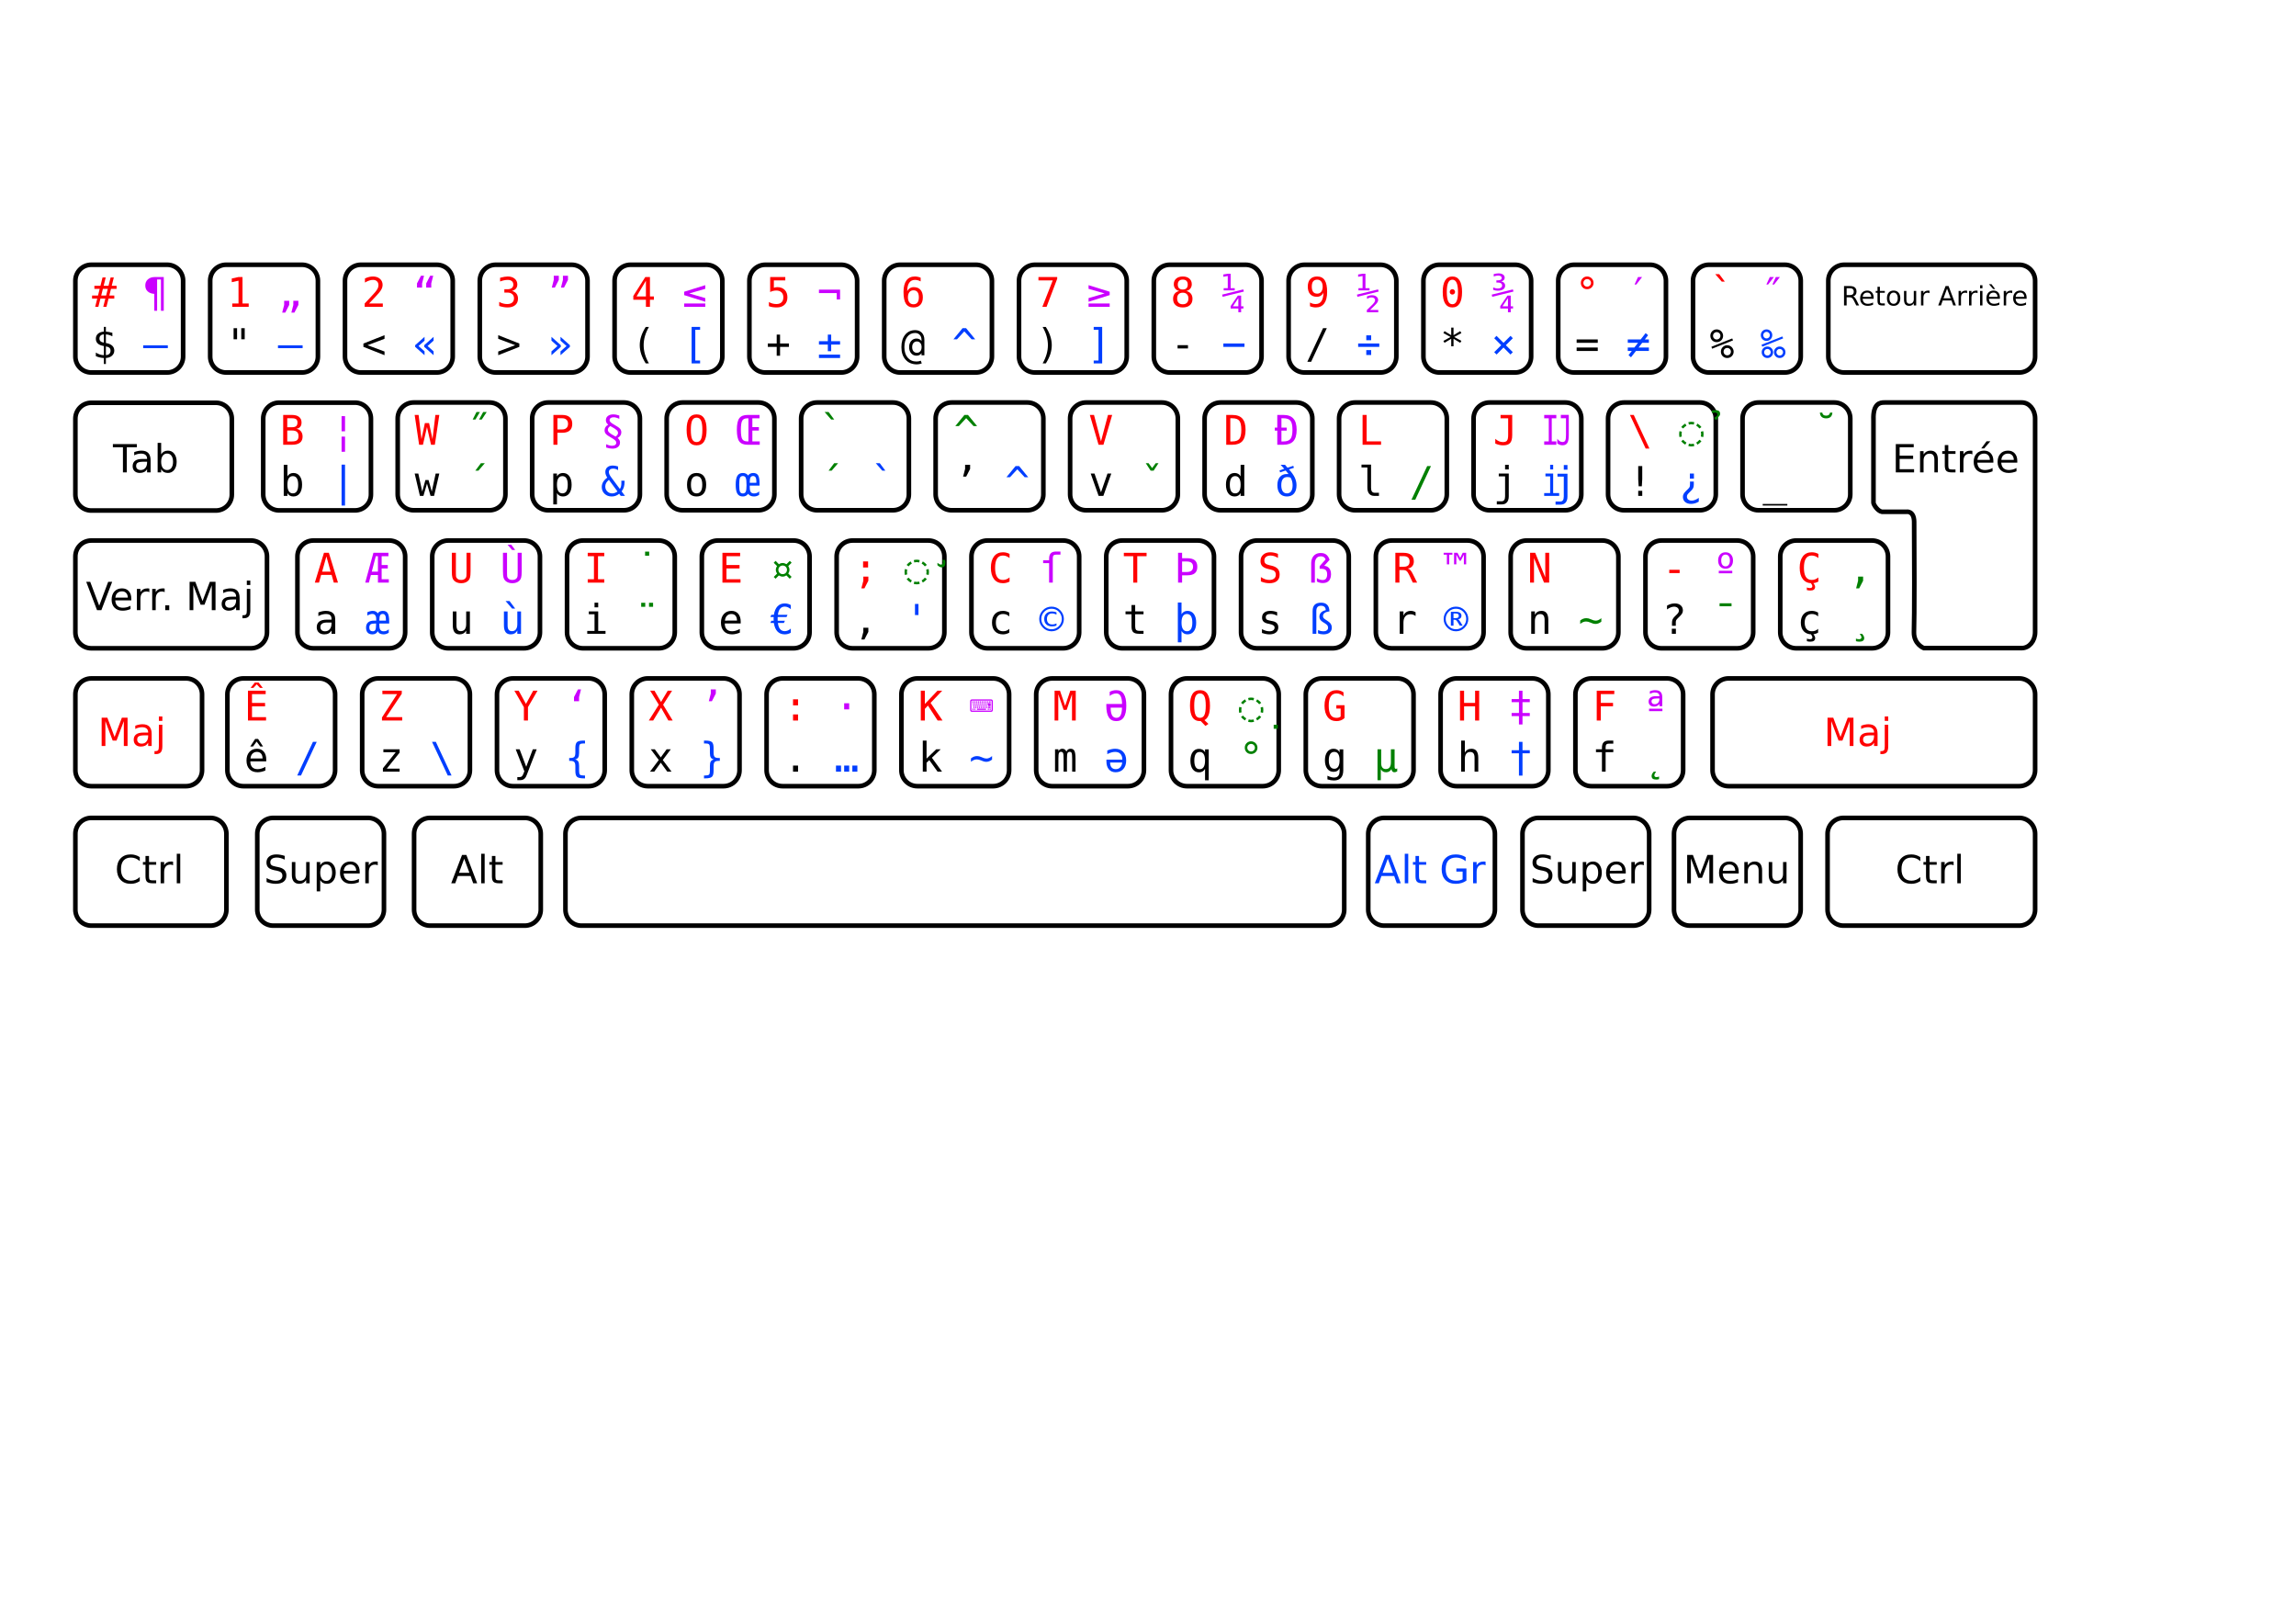
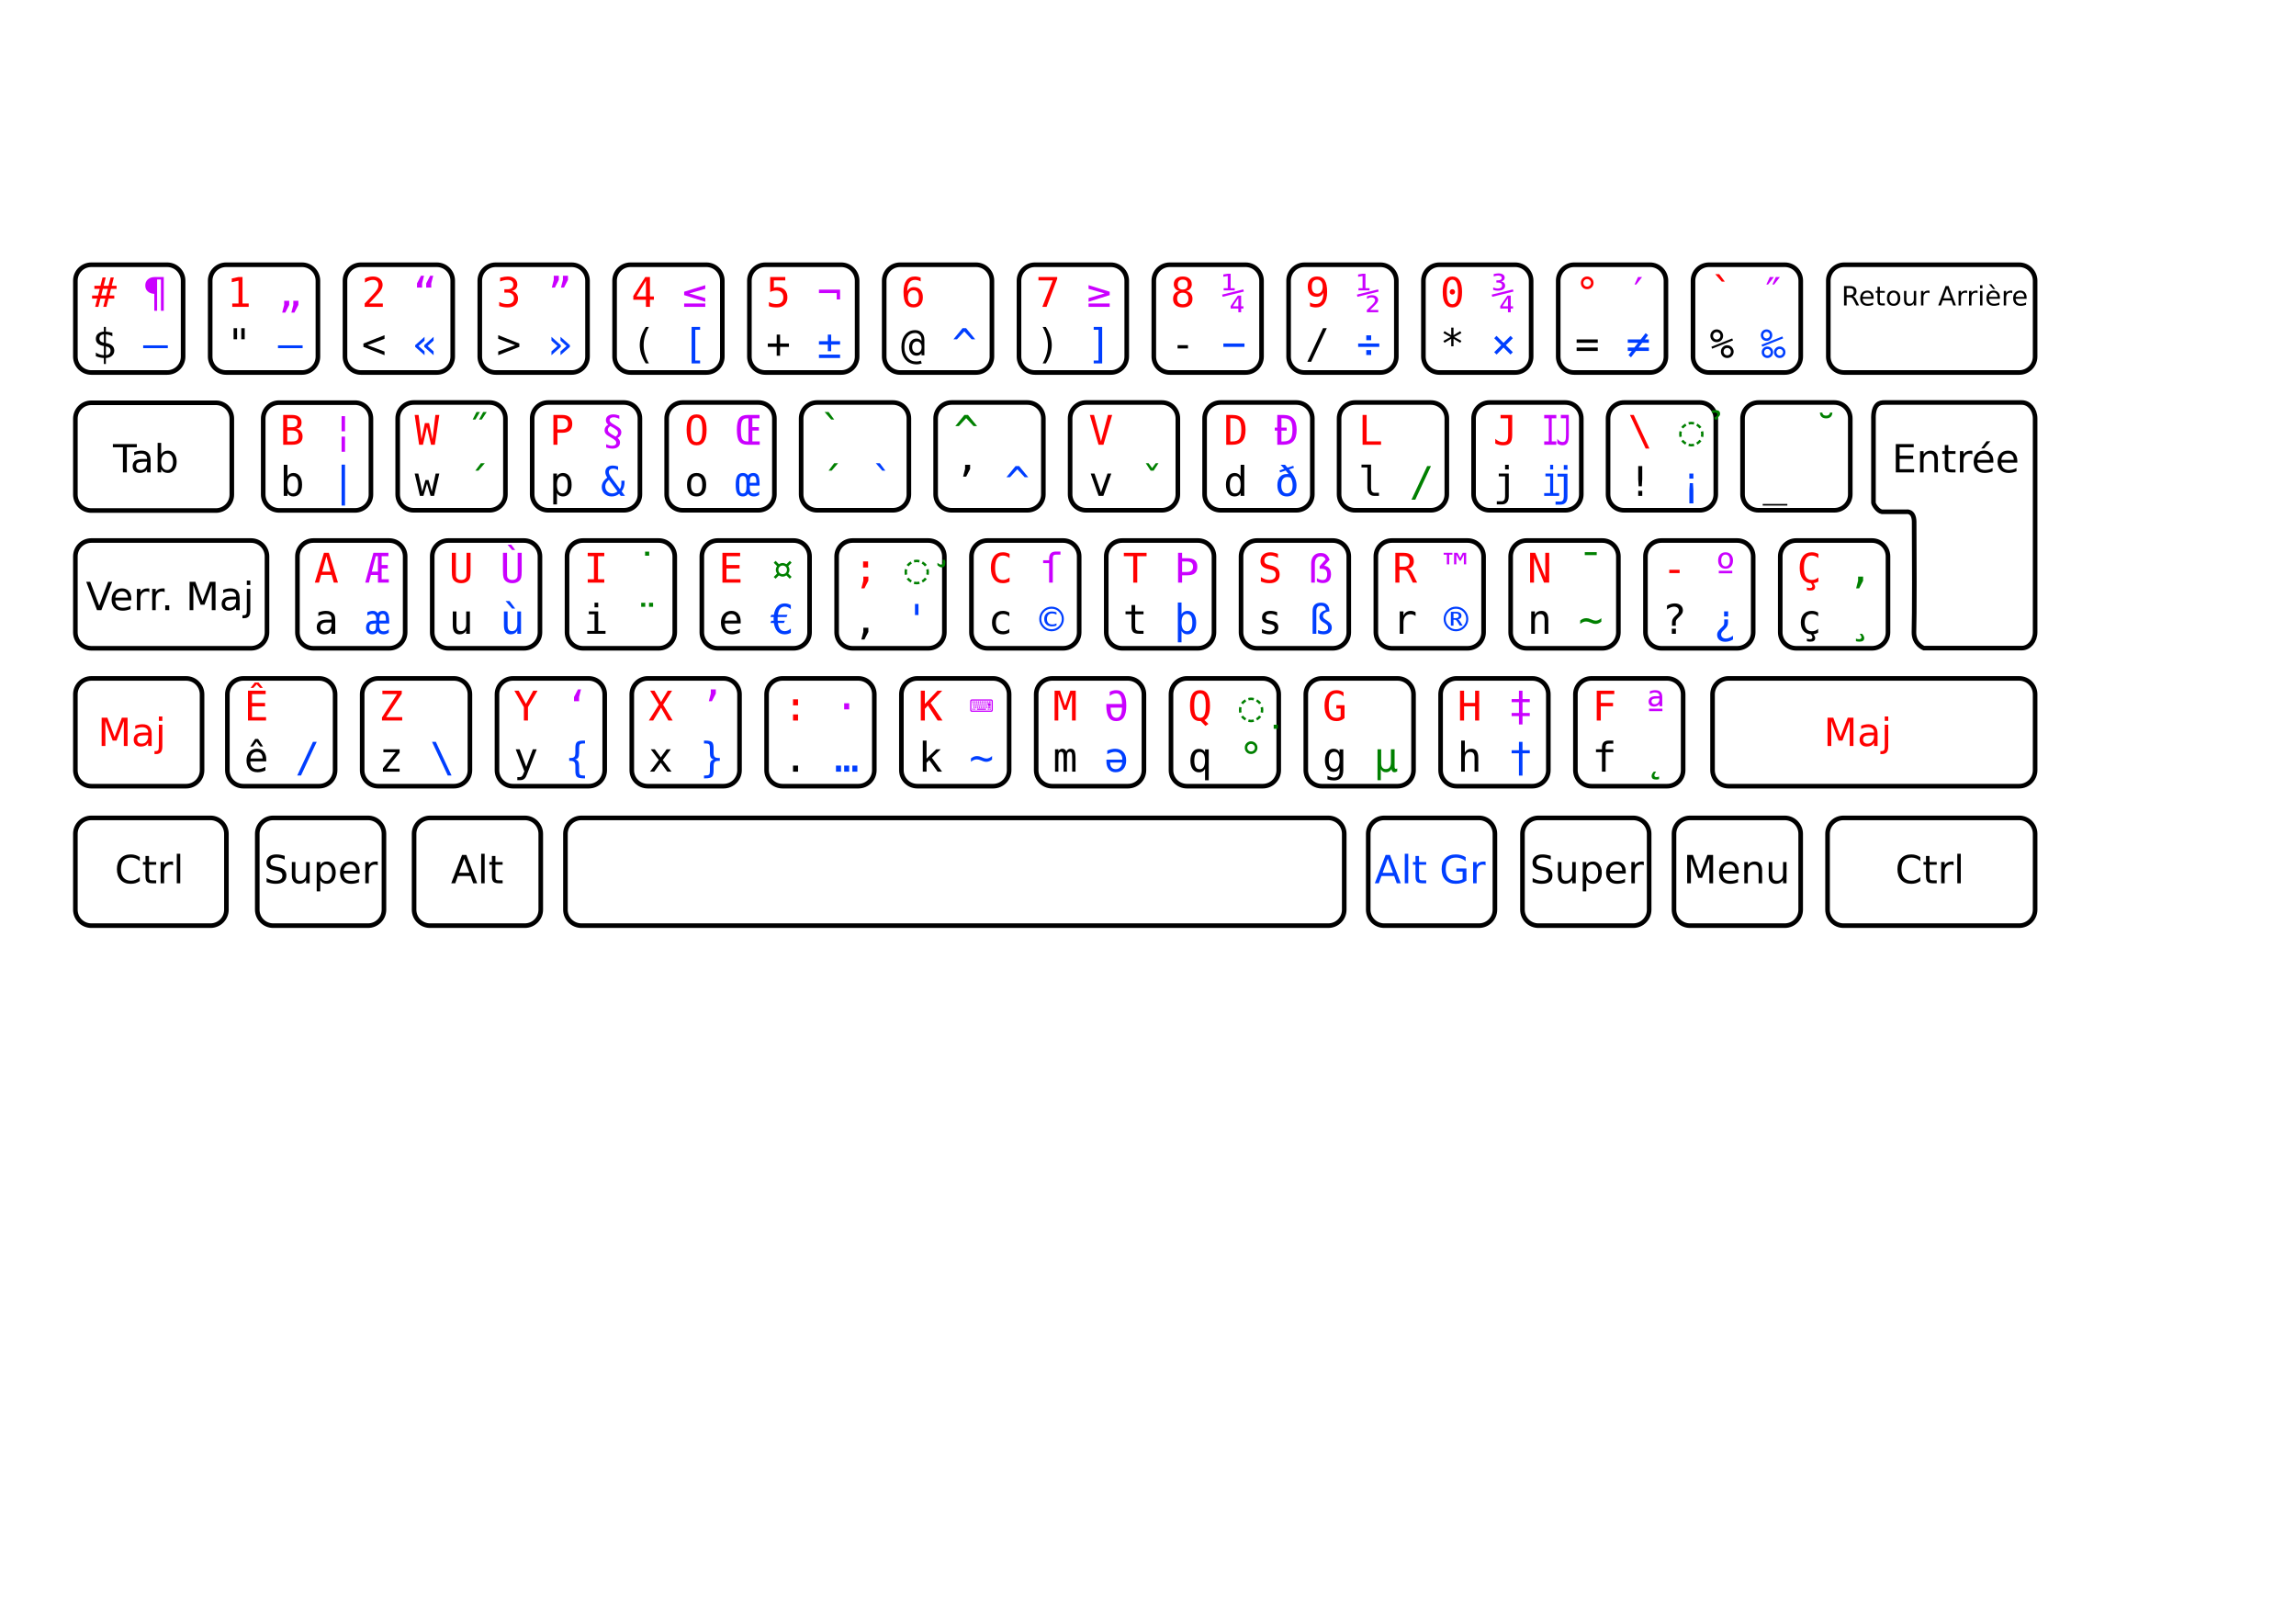
<svg xmlns="http://www.w3.org/2000/svg" width="297mm" height="210mm" id="svg3276">
  <defs id="defs3278" />
  <g id="layer1">
    <rect width="52.671" height="52.671" rx="7.785" x="36.853" y="129.416" style="opacity:1;fill:none;fill-opacity:1;stroke:#000000;stroke-width:2.25;stroke-linecap:square;stroke-linejoin:miter;stroke-miterlimit:4;stroke-dasharray:none;stroke-dashoffset:0;stroke-opacity:1" id="rect3285" />
    <rect width="52.671" height="52.671" rx="7.785" ry="7.785" x="102.758" y="129.416" style="fill:none;fill-opacity:1;stroke:#000000;stroke-width:2.25;stroke-linecap:square;stroke-linejoin:miter;stroke-miterlimit:4;stroke-dasharray:none;stroke-dashoffset:0;stroke-opacity:1" id="use3769" />
    <rect width="52.671" height="52.671" rx="7.785" ry="7.785" x="168.664" y="129.416" style="fill:none;fill-opacity:1;stroke:#000000;stroke-width:2.25;stroke-linecap:square;stroke-linejoin:miter;stroke-miterlimit:4;stroke-dasharray:none;stroke-dashoffset:0;stroke-opacity:1" id="use3771" />
    <rect width="52.671" height="52.671" rx="7.785" ry="7.785" x="234.569" y="129.416" style="fill:none;fill-opacity:1;stroke:#000000;stroke-width:2.25;stroke-linecap:square;stroke-linejoin:miter;stroke-miterlimit:4;stroke-dasharray:none;stroke-dashoffset:0;stroke-opacity:1" id="use3773" />
    <rect width="52.671" height="52.671" rx="7.785" ry="7.785" x="300.475" y="129.416" style="fill:none;fill-opacity:1;stroke:#000000;stroke-width:2.25;stroke-linecap:square;stroke-linejoin:miter;stroke-miterlimit:4;stroke-dasharray:none;stroke-dashoffset:0;stroke-opacity:1" id="use3775" />
    <rect width="52.671" height="52.671" rx="7.785" ry="7.785" x="366.38" y="129.416" style="fill:none;fill-opacity:1;stroke:#000000;stroke-width:2.25;stroke-linecap:square;stroke-linejoin:miter;stroke-miterlimit:4;stroke-dasharray:none;stroke-dashoffset:0;stroke-opacity:1" id="use3777" />
    <rect width="52.671" height="52.671" rx="7.785" ry="7.785" x="432.286" y="129.416" style="fill:none;fill-opacity:1;stroke:#000000;stroke-width:2.25;stroke-linecap:square;stroke-linejoin:miter;stroke-miterlimit:4;stroke-dasharray:none;stroke-dashoffset:0;stroke-opacity:1" id="use3779" />
    <rect width="52.671" height="52.671" rx="7.785" ry="7.785" x="498.192" y="129.416" style="fill:none;fill-opacity:1;stroke:#000000;stroke-width:2.25;stroke-linecap:square;stroke-linejoin:miter;stroke-miterlimit:4;stroke-dasharray:none;stroke-dashoffset:0;stroke-opacity:1" id="use3781" />
    <rect width="52.671" height="52.671" rx="7.785" ry="7.785" x="564.097" y="129.416" style="fill:none;fill-opacity:1;stroke:#000000;stroke-width:2.25;stroke-linecap:square;stroke-linejoin:miter;stroke-miterlimit:4;stroke-dasharray:none;stroke-dashoffset:0;stroke-opacity:1" id="use3783" />
    <rect width="52.671" height="52.671" rx="7.785" ry="7.785" x="630.003" y="129.416" style="fill:none;fill-opacity:1;stroke:#000000;stroke-width:2.25;stroke-linecap:square;stroke-linejoin:miter;stroke-miterlimit:4;stroke-dasharray:none;stroke-dashoffset:0;stroke-opacity:1" id="use3785" />
    <rect width="52.671" height="52.671" rx="7.785" ry="7.785" x="695.908" y="129.416" style="fill:none;fill-opacity:1;stroke:#000000;stroke-width:2.25;stroke-linecap:square;stroke-linejoin:miter;stroke-miterlimit:4;stroke-dasharray:none;stroke-dashoffset:0;stroke-opacity:1" id="use3787" />
    <rect width="52.671" height="52.671" rx="7.785" ry="7.785" x="761.814" y="129.416" style="fill:none;fill-opacity:1;stroke:#000000;stroke-width:2.25;stroke-linecap:square;stroke-linejoin:miter;stroke-miterlimit:4;stroke-dasharray:none;stroke-dashoffset:0;stroke-opacity:1" id="use3789" />
    <rect width="52.671" height="52.671" rx="7.785" ry="7.785" x="827.719" y="129.416" style="fill:none;fill-opacity:1;stroke:#000000;stroke-width:2.25;stroke-linecap:square;stroke-linejoin:miter;stroke-miterlimit:4;stroke-dasharray:none;stroke-dashoffset:0;stroke-opacity:1" id="use3791" />
    <rect width="52.671" height="52.671" rx="7.785" ry="7.785" x="128.682" y="196.819" style="fill:none;fill-opacity:1;stroke:#000000;stroke-width:2.25;stroke-linecap:square;stroke-linejoin:miter;stroke-miterlimit:4;stroke-dasharray:none;stroke-dashoffset:0;stroke-opacity:1" id="use3797" />
    <rect width="52.671" height="52.671" rx="7.785" ry="7.785" x="145.412" y="264.221" style="fill:none;fill-opacity:1;stroke:#000000;stroke-width:2.25;stroke-linecap:square;stroke-linejoin:miter;stroke-miterlimit:4;stroke-dasharray:none;stroke-dashoffset:0;stroke-opacity:1" id="use3799" />
    <rect width="52.671" height="52.671" rx="7.785" ry="7.785" x="194.432" y="196.754" style="fill:none;fill-opacity:1;stroke:#000000;stroke-width:2.25;stroke-linecap:square;stroke-linejoin:miter;stroke-miterlimit:4;stroke-dasharray:none;stroke-dashoffset:0;stroke-opacity:1" id="use3801" />
    <rect width="52.671" height="52.671" rx="7.785" ry="7.785" x="260.182" y="196.754" style="fill:none;fill-opacity:1;stroke:#000000;stroke-width:2.25;stroke-linecap:square;stroke-linejoin:miter;stroke-miterlimit:4;stroke-dasharray:none;stroke-dashoffset:0;stroke-opacity:1" id="use3803" />
    <rect width="52.671" height="52.671" rx="7.785" ry="7.785" x="325.932" y="196.754" style="fill:none;fill-opacity:1;stroke:#000000;stroke-width:2.25;stroke-linecap:square;stroke-linejoin:miter;stroke-miterlimit:4;stroke-dasharray:none;stroke-dashoffset:0;stroke-opacity:1" id="use3805" />
    <rect width="52.671" height="52.671" rx="7.785" ry="7.785" x="391.683" y="196.754" style="fill:none;fill-opacity:1;stroke:#000000;stroke-width:2.25;stroke-linecap:square;stroke-linejoin:miter;stroke-miterlimit:4;stroke-dasharray:none;stroke-dashoffset:0;stroke-opacity:1" id="use3807" />
    <rect width="52.671" height="52.671" rx="7.785" ry="7.785" x="457.433" y="196.754" style="fill:none;fill-opacity:1;stroke:#000000;stroke-width:2.25;stroke-linecap:square;stroke-linejoin:miter;stroke-miterlimit:4;stroke-dasharray:none;stroke-dashoffset:0;stroke-opacity:1" id="use3809" />
    <rect width="52.671" height="52.671" rx="7.785" ry="7.785" x="523.183" y="196.754" style="fill:none;fill-opacity:1;stroke:#000000;stroke-width:2.25;stroke-linecap:square;stroke-linejoin:miter;stroke-miterlimit:4;stroke-dasharray:none;stroke-dashoffset:0;stroke-opacity:1" id="use3811" />
    <rect width="52.671" height="52.671" rx="7.785" ry="7.785" x="588.933" y="196.754" style="fill:none;fill-opacity:1;stroke:#000000;stroke-width:2.25;stroke-linecap:square;stroke-linejoin:miter;stroke-miterlimit:4;stroke-dasharray:none;stroke-dashoffset:0;stroke-opacity:1" id="use3813" />
    <rect width="52.671" height="52.671" rx="7.785" ry="7.785" x="654.683" y="196.754" style="fill:none;fill-opacity:1;stroke:#000000;stroke-width:2.25;stroke-linecap:square;stroke-linejoin:miter;stroke-miterlimit:4;stroke-dasharray:none;stroke-dashoffset:0;stroke-opacity:1" id="use3815" />
    <rect width="52.671" height="52.671" rx="7.785" ry="7.785" x="720.433" y="196.754" style="fill:none;fill-opacity:1;stroke:#000000;stroke-width:2.25;stroke-linecap:square;stroke-linejoin:miter;stroke-miterlimit:4;stroke-dasharray:none;stroke-dashoffset:0;stroke-opacity:1" id="use3817" />
    <rect width="52.671" height="52.671" rx="7.785" ry="7.785" x="786.184" y="196.754" style="fill:none;fill-opacity:1;stroke:#000000;stroke-width:2.25;stroke-linecap:square;stroke-linejoin:miter;stroke-miterlimit:4;stroke-dasharray:none;stroke-dashoffset:0;stroke-opacity:1" id="use3819" />
    <rect width="52.671" height="52.671" rx="7.785" ry="7.785" x="851.934" y="196.754" style="fill:none;fill-opacity:1;stroke:#000000;stroke-width:2.25;stroke-linecap:square;stroke-linejoin:miter;stroke-miterlimit:4;stroke-dasharray:none;stroke-dashoffset:0;stroke-opacity:1" id="use3821" />
    <rect width="52.671" height="52.671" rx="7.785" ry="7.785" x="111.165" y="331.624" style="fill:none;fill-opacity:1;stroke:#000000;stroke-width:2.25;stroke-linecap:square;stroke-linejoin:miter;stroke-miterlimit:4;stroke-dasharray:none;stroke-dashoffset:0;stroke-opacity:1" id="use3847" />
    <rect width="52.671" height="52.671" rx="7.785" ry="7.785" x="211.317" y="264.221" style="fill:none;fill-opacity:1;stroke:#000000;stroke-width:2.25;stroke-linecap:square;stroke-linejoin:miter;stroke-miterlimit:4;stroke-dasharray:none;stroke-dashoffset:0;stroke-opacity:1" id="use3849" />
    <rect width="52.671" height="52.671" rx="7.785" ry="7.785" x="277.223" y="264.221" style="fill:none;fill-opacity:1;stroke:#000000;stroke-width:2.25;stroke-linecap:square;stroke-linejoin:miter;stroke-miterlimit:4;stroke-dasharray:none;stroke-dashoffset:0;stroke-opacity:1" id="use3851" />
    <rect width="52.671" height="52.671" rx="7.785" ry="7.785" x="343.128" y="264.221" style="fill:none;fill-opacity:1;stroke:#000000;stroke-width:2.25;stroke-linecap:square;stroke-linejoin:miter;stroke-miterlimit:4;stroke-dasharray:none;stroke-dashoffset:0;stroke-opacity:1" id="use3853" />
    <rect width="52.671" height="52.671" rx="7.785" ry="7.785" x="409.034" y="264.221" style="fill:none;fill-opacity:1;stroke:#000000;stroke-width:2.25;stroke-linecap:square;stroke-linejoin:miter;stroke-miterlimit:4;stroke-dasharray:none;stroke-dashoffset:0;stroke-opacity:1" id="use3855" />
    <rect width="52.671" height="52.671" rx="7.785" ry="7.785" x="474.939" y="264.221" style="fill:none;fill-opacity:1;stroke:#000000;stroke-width:2.25;stroke-linecap:square;stroke-linejoin:miter;stroke-miterlimit:4;stroke-dasharray:none;stroke-dashoffset:0;stroke-opacity:1" id="use3857" />
    <rect width="52.671" height="52.671" rx="7.785" ry="7.785" x="540.845" y="264.221" style="fill:none;fill-opacity:1;stroke:#000000;stroke-width:2.25;stroke-linecap:square;stroke-linejoin:miter;stroke-miterlimit:4;stroke-dasharray:none;stroke-dashoffset:0;stroke-opacity:1" id="use3859" />
    <rect width="52.671" height="52.671" rx="7.785" ry="7.785" x="606.75" y="264.221" style="fill:none;fill-opacity:1;stroke:#000000;stroke-width:2.25;stroke-linecap:square;stroke-linejoin:miter;stroke-miterlimit:4;stroke-dasharray:none;stroke-dashoffset:0;stroke-opacity:1" id="use3861" />
    <rect width="52.671" height="52.671" rx="7.785" ry="7.785" x="672.656" y="264.221" style="fill:none;fill-opacity:1;stroke:#000000;stroke-width:2.25;stroke-linecap:square;stroke-linejoin:miter;stroke-miterlimit:4;stroke-dasharray:none;stroke-dashoffset:0;stroke-opacity:1" id="use3863" />
    <rect width="52.671" height="52.671" rx="7.785" ry="7.785" x="738.561" y="264.221" style="fill:none;fill-opacity:1;stroke:#000000;stroke-width:2.25;stroke-linecap:square;stroke-linejoin:miter;stroke-miterlimit:4;stroke-dasharray:none;stroke-dashoffset:0;stroke-opacity:1" id="use3865" />
    <rect width="52.671" height="52.671" rx="7.785" ry="7.785" x="804.467" y="264.221" style="fill:none;fill-opacity:1;stroke:#000000;stroke-width:2.25;stroke-linecap:square;stroke-linejoin:miter;stroke-miterlimit:4;stroke-dasharray:none;stroke-dashoffset:0;stroke-opacity:1" id="use3867" />
    <rect width="52.671" height="52.671" rx="7.785" ry="7.785" x="870.372" y="264.221" style="fill:none;fill-opacity:1;stroke:#000000;stroke-width:2.25;stroke-linecap:square;stroke-linejoin:miter;stroke-miterlimit:4;stroke-dasharray:none;stroke-dashoffset:0;stroke-opacity:1" id="use3869" />
    <rect width="52.671" height="52.671" rx="7.785" ry="7.785" x="177.071" y="331.624" style="fill:none;fill-opacity:1;stroke:#000000;stroke-width:2.25;stroke-linecap:square;stroke-linejoin:miter;stroke-miterlimit:4;stroke-dasharray:none;stroke-dashoffset:0;stroke-opacity:1" id="use3899" />
    <rect width="52.671" height="52.671" rx="7.785" ry="7.785" x="242.976" y="331.624" style="fill:none;fill-opacity:1;stroke:#000000;stroke-width:2.25;stroke-linecap:square;stroke-linejoin:miter;stroke-miterlimit:4;stroke-dasharray:none;stroke-dashoffset:0;stroke-opacity:1" id="use3901" />
    <rect width="52.671" height="52.671" rx="7.785" ry="7.785" x="308.882" y="331.624" style="fill:none;fill-opacity:1;stroke:#000000;stroke-width:2.25;stroke-linecap:square;stroke-linejoin:miter;stroke-miterlimit:4;stroke-dasharray:none;stroke-dashoffset:0;stroke-opacity:1" id="use3903" />
    <rect width="52.671" height="52.671" rx="7.785" ry="7.785" x="374.787" y="331.624" style="fill:none;fill-opacity:1;stroke:#000000;stroke-width:2.25;stroke-linecap:square;stroke-linejoin:miter;stroke-miterlimit:4;stroke-dasharray:none;stroke-dashoffset:0;stroke-opacity:1" id="use3905" />
    <rect width="52.671" height="52.671" rx="7.785" ry="7.785" x="440.693" y="331.624" style="fill:none;fill-opacity:1;stroke:#000000;stroke-width:2.25;stroke-linecap:square;stroke-linejoin:miter;stroke-miterlimit:4;stroke-dasharray:none;stroke-dashoffset:0;stroke-opacity:1" id="use3907" />
    <rect width="52.671" height="52.671" rx="7.785" ry="7.785" x="506.598" y="331.624" style="fill:none;fill-opacity:1;stroke:#000000;stroke-width:2.25;stroke-linecap:square;stroke-linejoin:miter;stroke-miterlimit:4;stroke-dasharray:none;stroke-dashoffset:0;stroke-opacity:1" id="use3909" />
    <rect width="52.671" height="52.671" rx="7.785" ry="7.785" x="572.504" y="331.624" style="fill:none;fill-opacity:1;stroke:#000000;stroke-width:2.25;stroke-linecap:square;stroke-linejoin:miter;stroke-miterlimit:4;stroke-dasharray:none;stroke-dashoffset:0;stroke-opacity:1" id="use3911" />
    <rect width="52.671" height="52.671" rx="7.785" ry="7.785" x="638.409" y="331.624" style="fill:none;fill-opacity:1;stroke:#000000;stroke-width:2.25;stroke-linecap:square;stroke-linejoin:miter;stroke-miterlimit:4;stroke-dasharray:none;stroke-dashoffset:0;stroke-opacity:1" id="use3913" />
    <rect width="52.671" height="52.671" rx="7.785" ry="7.785" x="704.315" y="331.624" style="fill:none;fill-opacity:1;stroke:#000000;stroke-width:2.25;stroke-linecap:square;stroke-linejoin:miter;stroke-miterlimit:4;stroke-dasharray:none;stroke-dashoffset:0;stroke-opacity:1" id="use3915" />
    <rect width="52.671" height="52.671" rx="7.785" ry="7.785" x="770.22" y="331.624" style="fill:none;fill-opacity:1;stroke:#000000;stroke-width:2.25;stroke-linecap:square;stroke-linejoin:miter;stroke-miterlimit:4;stroke-dasharray:none;stroke-dashoffset:0;stroke-opacity:1" id="use3917" />
    <rect width="76.484" height="52.671" rx="7.785" ry="7.785" x="36.853" y="196.884" style="opacity:1;fill:none;fill-opacity:1;stroke:#000000;stroke-width:2.25;stroke-linecap:square;stroke-linejoin:miter;stroke-miterlimit:4;stroke-dasharray:none;stroke-dashoffset:0;stroke-opacity:1" id="rect3921" />
    <rect width="93.681" height="52.671" rx="7.785" ry="7.785" x="36.853" y="264.221" style="opacity:1;fill:none;fill-opacity:1;stroke:#000000;stroke-width:2.25;stroke-linecap:square;stroke-linejoin:miter;stroke-miterlimit:4;stroke-dasharray:none;stroke-dashoffset:0;stroke-opacity:1" id="rect3923" />
    <rect width="61.932" height="52.671" rx="7.785" ry="7.785" x="36.853" y="331.624" style="opacity:1;fill:none;fill-opacity:1;stroke:#000000;stroke-width:2.25;stroke-linecap:square;stroke-linejoin:miter;stroke-miterlimit:4;stroke-dasharray:none;stroke-dashoffset:0;stroke-opacity:1" id="rect3925" />
    <rect width="73.838" height="52.671" rx="7.785" ry="7.785" x="36.853" y="399.804" style="opacity:1;fill:none;fill-opacity:1;stroke:#000000;stroke-width:2.25;stroke-linecap:square;stroke-linejoin:miter;stroke-miterlimit:4;stroke-dasharray:none;stroke-dashoffset:0;stroke-opacity:1" id="rect4021" />
    <rect width="61.932" height="52.671" rx="7.785" ry="7.785" x="125.783" y="399.804" style="opacity:1;fill:none;fill-opacity:1;stroke:#000000;stroke-width:2.25;stroke-linecap:square;stroke-linejoin:miter;stroke-miterlimit:4;stroke-dasharray:none;stroke-dashoffset:0;stroke-opacity:1" id="rect4023" />
    <rect width="61.932" height="52.671" rx="7.785" ry="7.785" x="202.448" y="399.804" style="opacity:1;fill:none;fill-opacity:1;stroke:#000000;stroke-width:2.25;stroke-linecap:square;stroke-linejoin:miter;stroke-miterlimit:4;stroke-dasharray:none;stroke-dashoffset:0;stroke-opacity:1" id="rect4025" />
    <rect width="380.751" height="52.671" rx="7.785" ry="7.785" x="276.448" y="399.804" style="opacity:1;fill:none;fill-opacity:1;stroke:#000000;stroke-width:2.25;stroke-linecap:square;stroke-linejoin:miter;stroke-miterlimit:4;stroke-dasharray:none;stroke-dashoffset:0;stroke-opacity:1" id="rect4027" />
    <rect width="61.932" height="52.671" rx="7.785" ry="7.785" x="668.935" y="399.804" style="opacity:1;fill:none;fill-opacity:1;stroke:#000000;stroke-width:2.25;stroke-linecap:square;stroke-linejoin:miter;stroke-miterlimit:4;stroke-dasharray:none;stroke-dashoffset:0;stroke-opacity:1" id="rect4029" />
    <rect width="61.932" height="52.671" rx="7.785" ry="7.785" x="744.34" y="399.804" style="opacity:1;fill:none;fill-opacity:1;stroke:#000000;stroke-width:2.25;stroke-linecap:square;stroke-linejoin:miter;stroke-miterlimit:4;stroke-dasharray:none;stroke-dashoffset:0;stroke-opacity:1" id="rect4031" />
    <rect width="61.932" height="52.671" rx="7.785" ry="7.785" x="818.423" y="399.804" style="opacity:1;fill:none;fill-opacity:1;stroke:#000000;stroke-width:2.25;stroke-linecap:square;stroke-linejoin:miter;stroke-miterlimit:4;stroke-dasharray:none;stroke-dashoffset:0;stroke-opacity:1" id="rect4033" />
    <rect width="101.476" height="52.671" rx="7.785" ry="7.785" x="893.495" y="399.804" style="opacity:1;fill:none;fill-opacity:1;stroke:#000000;stroke-width:2.25;stroke-linecap:square;stroke-linejoin:miter;stroke-miterlimit:4;stroke-dasharray:none;stroke-dashoffset:0;stroke-opacity:1" id="rect4035" />
    <rect width="101.107" height="52.671" rx="7.785" ry="7.785" x="893.864" y="129.416" style="fill:none;fill-opacity:1;stroke:#000000;stroke-width:2.25;stroke-linecap:square;stroke-linejoin:miter;stroke-miterlimit:4;stroke-dasharray:none;stroke-dashoffset:0;stroke-opacity:1" id="rect4037" />
    <path d="M 988.477,196.754 C 992.074,196.754 994.971,200.226 994.971,204.539 L 994.971,309.012 C 994.971,313.325 992.074,316.797 988.477,316.797 L 940.54,316.797 C 940.54,316.797 935.63,314.892 935.738,309.012 C 936.002,302.563 935.951,268.096 935.835,254.997 C 935.719,249.495 932.051,250.165 932.051,250.165 L 920.062,250.165 C 917.844,249.785 915.942,246.485 915.942,245.741 C 915.942,235.499 915.942,195.894 915.942,205.366 C 915.618,197.026 919.266,196.754 921.336,196.754 C 938.042,196.754 988.477,196.754 988.477,196.754 z " style="fill:none;fill-opacity:1;stroke:#000000;stroke-width:2.25;stroke-linecap:square;stroke-linejoin:miter;stroke-miterlimit:4;stroke-dashoffset:0;stroke-opacity:1" id="rect4039" />
    <rect width="157.702" height="52.671" rx="7.785" ry="7.785" x="837.269" y="331.624" style="opacity:1;fill:none;fill-opacity:1;stroke:#000000;stroke-width:2.25;stroke-linecap:square;stroke-linejoin:miter;stroke-miterlimit:4;stroke-dasharray:none;stroke-dashoffset:0;stroke-opacity:1" id="rect4048" />
    <text x="55.246" y="230.919" style="font-size:19px;fill:#000000;font-family:DejaVu Sans" id="text69">Tab</text>
    <text x="42" y="298.25" style="font-size:19px;fill:#000000;font-family:DejaVu Sans" id="text71">Verr. Maj</text>
    <text x="47.834" y="364.663" style="font-size:19px;fill:#ff0000;font-family:DejaVu Sans" id="text73">Maj</text>
    <text x="56.096" y="431.763" style="font-size:19px;fill:#000000;font-family:DejaVu Sans" id="text75">Ctrl</text>
    <text x="129.021" y="431.763" style="font-size:19px;fill:#000000;font-family:DejaVu Sans" id="text77">Super</text>
    <text x="220.452" y="431.763" style="font-size:19px;fill:#000000;font-family:DejaVu Sans" id="text79">Alt</text>
    <text x="672" y="431.763" style="font-size:19px;fill:#003eff;font-family:DejaVu Sans" id="text81">Alt Gr</text>
    <text x="748" y="431.763" style="font-size:19px;fill:#000000;font-family:DejaVu Sans" id="text83">Super</text>
    <text x="823" y="431.763" style="font-size:19px;fill:#000000;font-family:DejaVu Sans" id="text85">Menu</text>
    <text x="926.602" y="431.763" style="font-size:19px;fill:#000000;font-family:DejaVu Sans" id="text87">Ctrl</text>
    <text x="891.625" y="364.663" style="font-size:19px;fill:#ff0000;font-family:DejaVu Sans" id="text89">Maj</text>
    <text x="925" y="230.919" style="font-size:19px;fill:#000000;font-family:DejaVu Sans" id="text91">Entrée</text>
    <text x="900.267" y="149.318" style="font-size:13px;fill:#000000;font-family:DejaVu Sans" id="text93">Retour Arrière</text>
-     <text x="820.884" y="242.403" style="font-size:20px;fill:#003eff;font-family:DejaVu Sans Mono">¿</text>
+     <text x="820.884" y="242.403" style="font-size:20px;fill:#003eff;font-family:DejaVu Sans Mono">¡</text>
    <text x="333.622" y="175.0" style="font-size:20px;fill:#003eff;font-family:DejaVu Sans Mono">[</text>
    <text x="514.746" y="352.208" style="font-size:20px;fill:#ff0000;font-family:DejaVu Sans Mono">M</text>
    <text x="448.84" y="352.208" style="font-size:20px;fill:#ff0000;font-family:DejaVu Sans Mono">K</text>
    <text x="342.029" y="352.208" style="font-size:20px;fill:#ca00ff;font-family:DejaVu Sans Mono">’</text>
    <text x="835.866" y="175.0" style="font-size:20px;fill:#000000;font-family:DejaVu Sans Mono">%</text>
    <text x="359.546" y="242.403" style="font-size:20px;fill:#003eff;font-family:DejaVu Sans Mono">œ</text>
    <text x="605.651" y="352.208" style="font-size:20px;fill:#008000;font-family:DejaVu Sans Mono">̣</text>
    <text x="45.0" y="175.0" style="font-size:20px;fill:#000000;font-family:DejaVu Sans Mono">$</text>
    <text x="440.433" y="150.0" style="font-size:20px;fill:#ff0000;font-family:DejaVu Sans Mono">6</text>
    <text x="664.073" y="242.403" style="font-size:20px;fill:#000000;font-family:DejaVu Sans Mono">l</text>
    <text x="598.168" y="242.403" style="font-size:20px;fill:#000000;font-family:DejaVu Sans Mono">d</text>
    <text x="268.64" y="242.403" style="font-size:20px;fill:#000000;font-family:DejaVu Sans Mono">p</text>
    <text x="202.734" y="242.403" style="font-size:20px;fill:#000000;font-family:DejaVu Sans Mono">w</text>
    <text x="136.829" y="242.403" style="font-size:20px;fill:#000000;font-family:DejaVu Sans Mono">b</text>
    <text x="532.262" y="242.403" style="font-size:20px;fill:#000000;font-family:DejaVu Sans Mono">v</text>
    <text x="466.357" y="242.403" style="font-size:20px;fill:#000000;font-family:DejaVu Sans Mono">’</text>
    <text x="400.451" y="242.403" style="font-size:20px;fill:#008000;font-family:DejaVu Sans Mono">´</text>
    <text x="334.546" y="242.403" style="font-size:20px;fill:#000000;font-family:DejaVu Sans Mono">o</text>
    <text x="374.528" y="150.0" style="font-size:20px;fill:#ff0000;font-family:DejaVu Sans Mono">5</text>
    <text x="178.559" y="284.805" style="font-size:20px;fill:#ca00ff;font-family:DejaVu Sans Mono">Æ</text>
    <text x="573.992" y="284.805" style="font-size:20px;fill:#ca00ff;font-family:DejaVu Sans Mono">Þ</text>
    <text x="417.181" y="284.805" style="font-size:20px;fill:#ff0000;font-family:DejaVu Sans Mono">;</text>
    <text x="689.073" y="242.403" style="font-size:20px;fill:#008000;font-family:DejaVu Sans Mono">/</text>
-     <text x="837.614" y="309.805" style="font-size:20px;fill:#008000;font-family:DejaVu Sans Mono">¯</text>
+     <text x="837.614" y="309.805" style="font-size:20px;fill:#003eff;font-family:DejaVu Sans Mono">¿</text>
    <text x="506.339" y="150.0" style="font-size:20px;fill:#ff0000;font-family:DejaVu Sans Mono">7</text>
    <text x="508.086" y="309.805" style="font-size:20px;fill:#003eff;font-family:DejaVu Sans Mono">©</text>
    <text x="267.717" y="175.0" style="font-size:20px;fill:#003eff;font-family:DejaVu Sans Mono">»</text>
    <text x="903.519" y="284.805" style="font-size:20px;fill:#008000;font-family:DejaVu Sans Mono">,</text>
    <text x="729.979" y="217.403" style="font-size:20px;fill:#ff0000;font-family:DejaVu Sans Mono">J</text>
    <text x="754.979" y="217.403" style="font-size:20px;fill:#ca00ff;font-family:DejaVu Sans Mono">Ĳ</text>
    <text x="861.79" y="217.403" style="font-size:20px;fill:#ff0000;font-family:DejaVu Sans Mono"> </text>
    <text x="778.368" y="352.208" style="font-size:20px;fill:#ff0000;font-family:DejaVu Sans Mono">F</text>
    <text x="473.84" y="377.208" style="font-size:20px;fill:#003eff;font-family:DejaVu Sans Mono">~</text>
    <text x="442.181" y="284.805" style="font-size:20px;fill:#008000;font-family:DejaVu Sans Mono">̛</text>
    <text x="671.557" y="352.208" style="font-size:20px;fill:#ca00ff;font-family:DejaVu Sans Mono" />
    <text x="771.708" y="309.805" style="font-size:20px;fill:#008000;font-family:DejaVu Sans Mono">~</text>
    <text x="614.897" y="284.805" style="font-size:20px;fill:#ff0000;font-family:DejaVu Sans Mono">S</text>
    <text x="548.992" y="284.805" style="font-size:20px;fill:#ff0000;font-family:DejaVu Sans Mono">T</text>
    <text x="663.15" y="175.0" style="font-size:20px;fill:#003eff;font-family:DejaVu Sans Mono">÷</text>
    <text x="680.803" y="284.805" style="font-size:20px;fill:#ff0000;font-family:DejaVu Sans Mono">R</text>
    <text x="712.462" y="352.208" style="font-size:20px;fill:#ff0000;font-family:DejaVu Sans Mono">H</text>
    <text x="227.734" y="217.403" style="font-size:20px;fill:#008000;font-family:DejaVu Sans Mono">˝</text>
    <text x="557.262" y="242.403" style="font-size:20px;fill:#008000;font-family:DejaVu Sans Mono">ˇ</text>
    <text x="572.244" y="150.0" style="font-size:20px;fill:#ff0000;font-family:DejaVu Sans Mono">8</text>
    <text x="359.546" y="217.403" style="font-size:20px;fill:#ca00ff;font-family:DejaVu Sans Mono">Œ</text>
    <text x="860.866" y="175.0" style="font-size:20px;fill:#003eff;font-family:DejaVu Sans Mono">‰</text>
    <text x="639.897" y="309.805" style="font-size:20px;fill:#003eff;font-family:DejaVu Sans Mono">ß</text>
    <text x="400.451" y="217.403" style="font-size:20px;fill:#008000;font-family:DejaVu Sans Mono">`</text>
    <text x="351.275" y="309.805" style="font-size:20px;fill:#000000;font-family:DejaVu Sans Mono">e</text>
    <text x="417.181" y="309.805" style="font-size:20px;fill:#000000;font-family:DejaVu Sans Mono">,</text>
    <text x="483.086" y="309.805" style="font-size:20px;fill:#000000;font-family:DejaVu Sans Mono">c</text>
    <text x="548.992" y="309.805" style="font-size:20px;fill:#000000;font-family:DejaVu Sans Mono">t</text>
    <text x="671.557" y="377.208" style="font-size:20px;fill:#008000;font-family:DejaVu Sans Mono">µ</text>
    <text x="153.559" y="309.805" style="font-size:20px;fill:#000000;font-family:DejaVu Sans Mono">a</text>
    <text x="219.464" y="309.805" style="font-size:20px;fill:#000000;font-family:DejaVu Sans Mono">u</text>
    <text x="285.37" y="309.805" style="font-size:20px;fill:#000000;font-family:DejaVu Sans Mono">i</text>
    <text x="623.168" y="242.403" style="font-size:20px;fill:#003eff;font-family:DejaVu Sans Mono">ð</text>
    <text x="614.897" y="309.805" style="font-size:20px;fill:#000000;font-family:DejaVu Sans Mono">s</text>
    <text x="680.803" y="309.805" style="font-size:20px;fill:#000000;font-family:DejaVu Sans Mono">r</text>
    <text x="251.123" y="352.208" style="font-size:20px;fill:#ff0000;font-family:DejaVu Sans Mono">Y</text>
    <text x="333.622" y="150.0" style="font-size:20px;fill:#ca00ff;font-family:DejaVu Sans Mono">≤</text>
    <text x="399.528" y="175.0" style="font-size:20px;fill:#003eff;font-family:DejaVu Sans Mono">±</text>
    <text x="161.829" y="242.403" style="font-size:20px;fill:#003eff;font-family:DejaVu Sans Mono">|</text>
    <text x="185.218" y="352.208" style="font-size:20px;fill:#ff0000;font-family:DejaVu Sans Mono">Z</text>
    <text x="491.357" y="217.403" style="font-size:20px;fill:#ca00ff;font-family:DejaVu Sans Mono" />
    <text x="407.934" y="377.208" style="font-size:20px;fill:#003eff;font-family:DejaVu Sans Mono">…</text>
    <text x="878.519" y="309.805" style="font-size:20px;fill:#000000;font-family:DejaVu Sans Mono">ç</text>
    <text x="483.086" y="284.805" style="font-size:20px;fill:#ff0000;font-family:DejaVu Sans Mono">C</text>
    <text x="176.811" y="150.0" style="font-size:20px;fill:#ff0000;font-family:DejaVu Sans Mono">2</text>
    <text x="837.614" y="284.805" style="font-size:20px;fill:#ca00ff;font-family:DejaVu Sans Mono">º</text>
    <text x="425.451" y="217.403" style="font-size:20px;fill:#ca00ff;font-family:DejaVu Sans Mono" />
-     <text x="771.708" y="284.805" style="font-size:20px;fill:#ca00ff;font-family:DejaVu Sans Mono" />
+     <text x="771.708" y="284.805" style="font-size:20px;fill:#008000;font-family:DejaVu Sans Mono">¯</text>
    <text x="242.717" y="150.0" style="font-size:20px;fill:#ff0000;font-family:DejaVu Sans Mono">3</text>
    <text x="176.811" y="175.0" style="font-size:20px;fill:#000000;font-family:DejaVu Sans Mono">&lt;</text>
    <text x="242.717" y="175.0" style="font-size:20px;fill:#000000;font-family:DejaVu Sans Mono">&gt;</text>
    <text x="110.906" y="175.0" style="font-size:20px;fill:#000000;font-family:DejaVu Sans Mono">"</text>
    <text x="440.433" y="175.0" style="font-size:20px;fill:#000000;font-family:DejaVu Sans Mono">@</text>
    <text x="506.339" y="175.0" style="font-size:20px;fill:#000000;font-family:DejaVu Sans Mono">)</text>
    <text x="308.622" y="175.0" style="font-size:20px;fill:#000000;font-family:DejaVu Sans Mono">(</text>
    <text x="374.528" y="175.0" style="font-size:20px;fill:#000000;font-family:DejaVu Sans Mono">+</text>
    <text x="308.622" y="150.0" style="font-size:20px;fill:#ff0000;font-family:DejaVu Sans Mono">4</text>
    <text x="572.244" y="175.0" style="font-size:20px;fill:#000000;font-family:DejaVu Sans Mono">-</text>
    <text x="638.15" y="175.0" style="font-size:20px;fill:#000000;font-family:DejaVu Sans Mono">/</text>
    <text x="201.811" y="175.0" style="font-size:20px;fill:#003eff;font-family:DejaVu Sans Mono">«</text>
    <text x="573.992" y="309.805" style="font-size:20px;fill:#003eff;font-family:DejaVu Sans Mono">þ</text>
    <text x="227.734" y="242.403" style="font-size:20px;fill:#008000;font-family:DejaVu Sans Mono">´</text>
    <text x="729.055" y="175.0" style="font-size:20px;fill:#003eff;font-family:DejaVu Sans Mono">×</text>
    <text x="268.64" y="217.403" style="font-size:20px;fill:#ff0000;font-family:DejaVu Sans Mono">P</text>
    <text x="334.546" y="217.403" style="font-size:20px;fill:#ff0000;font-family:DejaVu Sans Mono">O</text>
    <text x="136.829" y="217.403" style="font-size:20px;fill:#ff0000;font-family:DejaVu Sans Mono">B</text>
    <text x="878.519" y="284.805" style="font-size:20px;fill:#ff0000;font-family:DejaVu Sans Mono">Ç</text>
    <text x="399.528" y="150.0" style="font-size:20px;fill:#ca00ff;font-family:DejaVu Sans Mono">¬</text>
    <text x="803.368" y="352.208" style="font-size:20px;fill:#ca00ff;font-family:DejaVu Sans Mono">ª</text>
    <text x="285.37" y="284.805" style="font-size:20px;fill:#ff0000;font-family:DejaVu Sans Mono">I</text>
    <text x="705.803" y="284.805" style="font-size:20px;fill:#ca00ff;font-family:DejaVu Sans Mono">™</text>
    <text x="376.275" y="309.805" style="font-size:20px;fill:#003eff;font-family:DejaVu Sans Mono">€</text>
    <text x="794.961" y="175.0" style="font-size:20px;fill:#003eff;font-family:DejaVu Sans Mono">≠</text>
    <text x="244.464" y="284.805" style="font-size:20px;fill:#ca00ff;font-family:DejaVu Sans Mono">Ù</text>
    <text x="219.464" y="284.805" style="font-size:20px;fill:#ff0000;font-family:DejaVu Sans Mono">U</text>
    <text x="746.708" y="284.805" style="font-size:20px;fill:#ff0000;font-family:DejaVu Sans Mono">N</text>
    <text x="663.15" y="150.0" style="font-size:20px;fill:#ca00ff;font-family:DejaVu Sans Mono">½</text>
    <text x="442.181" y="309.805" style="font-size:20px;fill:#003eff;font-family:DejaVu Sans Mono">'</text>
    <text x="153.559" y="284.805" style="font-size:20px;fill:#ff0000;font-family:DejaVu Sans Mono">A</text>
    <text x="317.029" y="352.208" style="font-size:20px;fill:#ff0000;font-family:DejaVu Sans Mono">X</text>
    <text x="161.829" y="217.403" style="font-size:20px;fill:#ca00ff;font-family:DejaVu Sans Mono">¦</text>
    <text x="754.979" y="242.403" style="font-size:20px;fill:#003eff;font-family:DejaVu Sans Mono">ĳ</text>
    <text x="110.906" y="150.0" style="font-size:20px;fill:#ff0000;font-family:DejaVu Sans Mono">1</text>
    <text x="531.339" y="175.0" style="font-size:20px;fill:#003eff;font-family:DejaVu Sans Mono">]</text>
    <text x="812.614" y="309.805" style="font-size:20px;fill:#000000;font-family:DejaVu Sans Mono">?</text>
    <text x="746.708" y="309.805" style="font-size:20px;fill:#000000;font-family:DejaVu Sans Mono">n</text>
    <text x="491.357" y="242.403" style="font-size:20px;fill:#003eff;font-family:DejaVu Sans Mono">^</text>
    <text x="539.746" y="377.208" style="font-size:20px;fill:#003eff;font-family:DejaVu Sans Mono">ə</text>
    <text x="466.357" y="217.403" style="font-size:20px;fill:#008000;font-family:DejaVu Sans Mono">^</text>
    <text x="276.123" y="377.208" style="font-size:20px;fill:#003eff;font-family:DejaVu Sans Mono">{</text>
    <text x="135.906" y="150.0" style="font-size:20px;fill:#ca00ff;font-family:DejaVu Sans Mono">„</text>
    <text x="803.368" y="377.208" style="font-size:20px;fill:#008000;font-family:DejaVu Sans Mono">˛</text>
    <text x="45.0" y="150.0" style="font-size:20px;fill:#ff0000;font-family:DejaVu Sans Mono">#</text>
    <text x="705.803" y="309.805" style="font-size:20px;fill:#003eff;font-family:DejaVu Sans Mono">®</text>
    <text x="351.275" y="284.805" style="font-size:20px;fill:#ff0000;font-family:DejaVu Sans Mono">E</text>
    <text x="293.64" y="217.403" style="font-size:20px;fill:#ca00ff;font-family:DejaVu Sans Mono">§</text>
    <text x="478.147" y="420.388" style="font-size:20px;fill:#ca00ff;font-family:DejaVu Sans Mono" />
    <text x="201.811" y="150.0" style="font-size:20px;fill:#ca00ff;font-family:DejaVu Sans Mono">“</text>
    <text x="769.961" y="175.0" style="font-size:20px;fill:#000000;font-family:DejaVu Sans Mono">=</text>
    <text x="704.055" y="175.0" style="font-size:20px;fill:#000000;font-family:DejaVu Sans Mono">*</text>
    <text x="737.462" y="377.208" style="font-size:20px;fill:#003eff;font-family:DejaVu Sans Mono">†</text>
    <text x="276.123" y="352.208" style="font-size:20px;fill:#ca00ff;font-family:DejaVu Sans Mono">‘</text>
    <text x="820.884" y="217.403" style="font-size:20px;fill:#008000;font-family:DejaVu Sans Mono">̉</text>
    <text x="704.055" y="150.0" style="font-size:20px;fill:#ff0000;font-family:DejaVu Sans Mono">0</text>
    <text x="646.557" y="352.208" style="font-size:20px;fill:#ff0000;font-family:DejaVu Sans Mono">G</text>
    <text x="903.519" y="309.805" style="font-size:20px;fill:#008000;font-family:DejaVu Sans Mono">¸</text>
    <text x="623.168" y="217.403" style="font-size:20px;fill:#ca00ff;font-family:DejaVu Sans Mono">Ð</text>
    <text x="778.368" y="377.208" style="font-size:20px;fill:#000000;font-family:DejaVu Sans Mono">f</text>
    <text x="860.866" y="150.0" style="font-size:20px;fill:#ca00ff;font-family:DejaVu Sans Mono">″</text>
    <text x="407.934" y="352.208" style="font-size:20px;fill:#ca00ff;font-family:DejaVu Sans Mono">·</text>
    <text x="605.651" y="377.208" style="font-size:20px;fill:#008000;font-family:DejaVu Sans Mono">°</text>
    <text x="580.651" y="352.208" style="font-size:20px;fill:#ff0000;font-family:DejaVu Sans Mono">Q</text>
    <text x="178.559" y="309.805" style="font-size:20px;fill:#003eff;font-family:DejaVu Sans Mono">æ</text>
    <text x="664.073" y="217.403" style="font-size:20px;fill:#ff0000;font-family:DejaVu Sans Mono">L</text>
    <text x="310.37" y="309.805" style="font-size:20px;fill:#008000;font-family:DejaVu Sans Mono">¨</text>
    <text x="135.906" y="175.0" style="font-size:20px;fill:#003eff;font-family:DejaVu Sans Mono">—</text>
    <text x="453.147" y="420.388" style="font-size:20px;fill:#ff0000;font-family:DejaVu Sans Mono"> </text>
    <text x="886.79" y="217.403" style="font-size:20px;fill:#008000;font-family:DejaVu Sans Mono">˘</text>
    <text x="425.451" y="242.403" style="font-size:20px;fill:#003eff;font-family:DejaVu Sans Mono">`</text>
    <text x="812.614" y="284.805" style="font-size:20px;fill:#ff0000;font-family:DejaVu Sans Mono">-</text>
    <text x="639.897" y="284.805" style="font-size:20px;fill:#ca00ff;font-family:DejaVu Sans Mono">ẞ</text>
    <text x="835.866" y="150.0" style="font-size:20px;fill:#ff0000;font-family:DejaVu Sans Mono">`</text>
    <text x="598.168" y="217.403" style="font-size:20px;fill:#ff0000;font-family:DejaVu Sans Mono">D</text>
    <text x="597.244" y="175.0" style="font-size:20px;fill:#003eff;font-family:DejaVu Sans Mono">−</text>
    <text x="119.312" y="377.208" style="font-size:20px;fill:#000000;font-family:DejaVu Sans Mono">ê</text>
    <text x="769.961" y="150.0" style="font-size:20px;fill:#ff0000;font-family:DejaVu Sans Mono">°</text>
    <text x="202.734" y="217.403" style="font-size:20px;fill:#ff0000;font-family:DejaVu Sans Mono">W</text>
    <text x="729.979" y="242.403" style="font-size:20px;fill:#000000;font-family:DejaVu Sans Mono">j</text>
    <text x="795.884" y="242.403" style="font-size:20px;fill:#000000;font-family:DejaVu Sans Mono">!</text>
    <text x="861.79" y="242.403" style="font-size:20px;fill:#000000;font-family:DejaVu Sans Mono">_</text>
    <text x="886.79" y="242.403" style="font-size:20px;fill:#003eff;font-family:DejaVu Sans Mono"> </text>
    <text x="144.312" y="377.208" style="font-size:20px;fill:#003eff;font-family:DejaVu Sans Mono">/</text>
    <text x="729.055" y="150.0" style="font-size:20px;fill:#ca00ff;font-family:DejaVu Sans Mono">¾</text>
    <text x="597.244" y="150.0" style="font-size:20px;fill:#ca00ff;font-family:DejaVu Sans Mono">¼</text>
    <text x="210.218" y="377.208" style="font-size:20px;fill:#003eff;font-family:DejaVu Sans Mono">\</text>
    <text x="689.073" y="217.403" style="font-size:20px;fill:#ca00ff;font-family:DejaVu Sans Mono" />
    <text x="144.312" y="352.208" style="font-size:20px;fill:#ca00ff;font-family:DejaVu Sans Mono" />
    <text x="638.15" y="150.0" style="font-size:20px;fill:#ff0000;font-family:DejaVu Sans Mono">9</text>
    <text x="794.961" y="150.0" style="font-size:20px;fill:#ca00ff;font-family:DejaVu Sans Mono">′</text>
    <text x="310.37" y="284.805" style="font-size:20px;fill:#008000;font-family:DejaVu Sans Mono">˙</text>
    <text x="70.0" y="150.0" style="font-size:20px;fill:#ca00ff;font-family:DejaVu Sans Mono">¶</text>
    <text x="465.433" y="175.0" style="font-size:20px;fill:#003eff;font-family:DejaVu Sans Mono">^</text>
    <text x="267.717" y="150.0" style="font-size:20px;fill:#ca00ff;font-family:DejaVu Sans Mono">”</text>
    <text x="453.147" y="445.388" style="font-size:20px;fill:#000000;font-family:DejaVu Sans Mono"> </text>
    <text x="557.262" y="217.403" style="font-size:20px;fill:#ca00ff;font-family:DejaVu Sans Mono" />
    <text x="382.934" y="352.208" style="font-size:20px;fill:#ff0000;font-family:DejaVu Sans Mono">:</text>
    <text x="795.884" y="217.403" style="font-size:20px;fill:#ff0000;font-family:DejaVu Sans Mono">\</text>
    <text x="342.029" y="377.208" style="font-size:20px;fill:#003eff;font-family:DejaVu Sans Mono">}</text>
    <text x="508.086" y="284.805" style="font-size:20px;fill:#ca00ff;font-family:DejaVu Sans Mono">ſ</text>
    <text x="210.218" y="352.208" style="font-size:20px;fill:#ca00ff;font-family:DejaVu Sans Mono" />
    <text x="465.433" y="150.0" style="font-size:20px;fill:#ca00ff;font-family:DejaVu Sans Mono" />
    <text x="539.746" y="352.208" style="font-size:20px;fill:#ca00ff;font-family:DejaVu Sans Mono">Ə</text>
    <text x="376.275" y="284.805" style="font-size:20px;fill:#008000;font-family:DejaVu Sans Mono">¤</text>
    <text x="532.262" y="217.403" style="font-size:20px;fill:#ff0000;font-family:DejaVu Sans Mono">V</text>
    <text x="70.0" y="175.0" style="font-size:20px;fill:#003eff;font-family:DejaVu Sans Mono">–</text>
    <text x="737.462" y="352.208" style="font-size:20px;fill:#ca00ff;font-family:DejaVu Sans Mono">‡</text>
    <text x="531.339" y="150.0" style="font-size:20px;fill:#ca00ff;font-family:DejaVu Sans Mono">≥</text>
    <text x="473.84" y="352.208" style="font-size:20px;fill:#ca00ff;font-family:DejaVu Sans Mono">⌨</text>
    <text x="244.464" y="309.805" style="font-size:20px;fill:#003eff;font-family:DejaVu Sans Mono">ù</text>
    <text x="293.64" y="242.403" style="font-size:20px;fill:#003eff;font-family:DejaVu Sans Mono">&amp;</text>
    <text x="478.147" y="445.388" style="font-size:20px;fill:#003eff;font-family:DejaVu Sans Mono"> </text>
    <text x="712.462" y="377.208" style="font-size:20px;fill:#000000;font-family:DejaVu Sans Mono">h</text>
    <text x="646.557" y="377.208" style="font-size:20px;fill:#000000;font-family:DejaVu Sans Mono">g</text>
    <text x="448.84" y="377.208" style="font-size:20px;fill:#000000;font-family:DejaVu Sans Mono">k</text>
    <text x="382.934" y="377.208" style="font-size:20px;fill:#000000;font-family:DejaVu Sans Mono">.</text>
    <text x="580.651" y="377.208" style="font-size:20px;fill:#000000;font-family:DejaVu Sans Mono">q</text>
    <text x="514.746" y="377.208" style="font-size:20px;fill:#000000;font-family:DejaVu Sans Mono">m</text>
    <text x="185.218" y="377.208" style="font-size:20px;fill:#000000;font-family:DejaVu Sans Mono">z</text>
    <text x="317.029" y="377.208" style="font-size:20px;fill:#000000;font-family:DejaVu Sans Mono">x</text>
    <text x="251.123" y="377.208" style="font-size:20px;fill:#000000;font-family:DejaVu Sans Mono">y</text>
    <text x="119.312" y="352.208" style="font-size:20px;fill:#ff0000;font-family:DejaVu Sans Mono">Ê</text>
  </g>
</svg>
